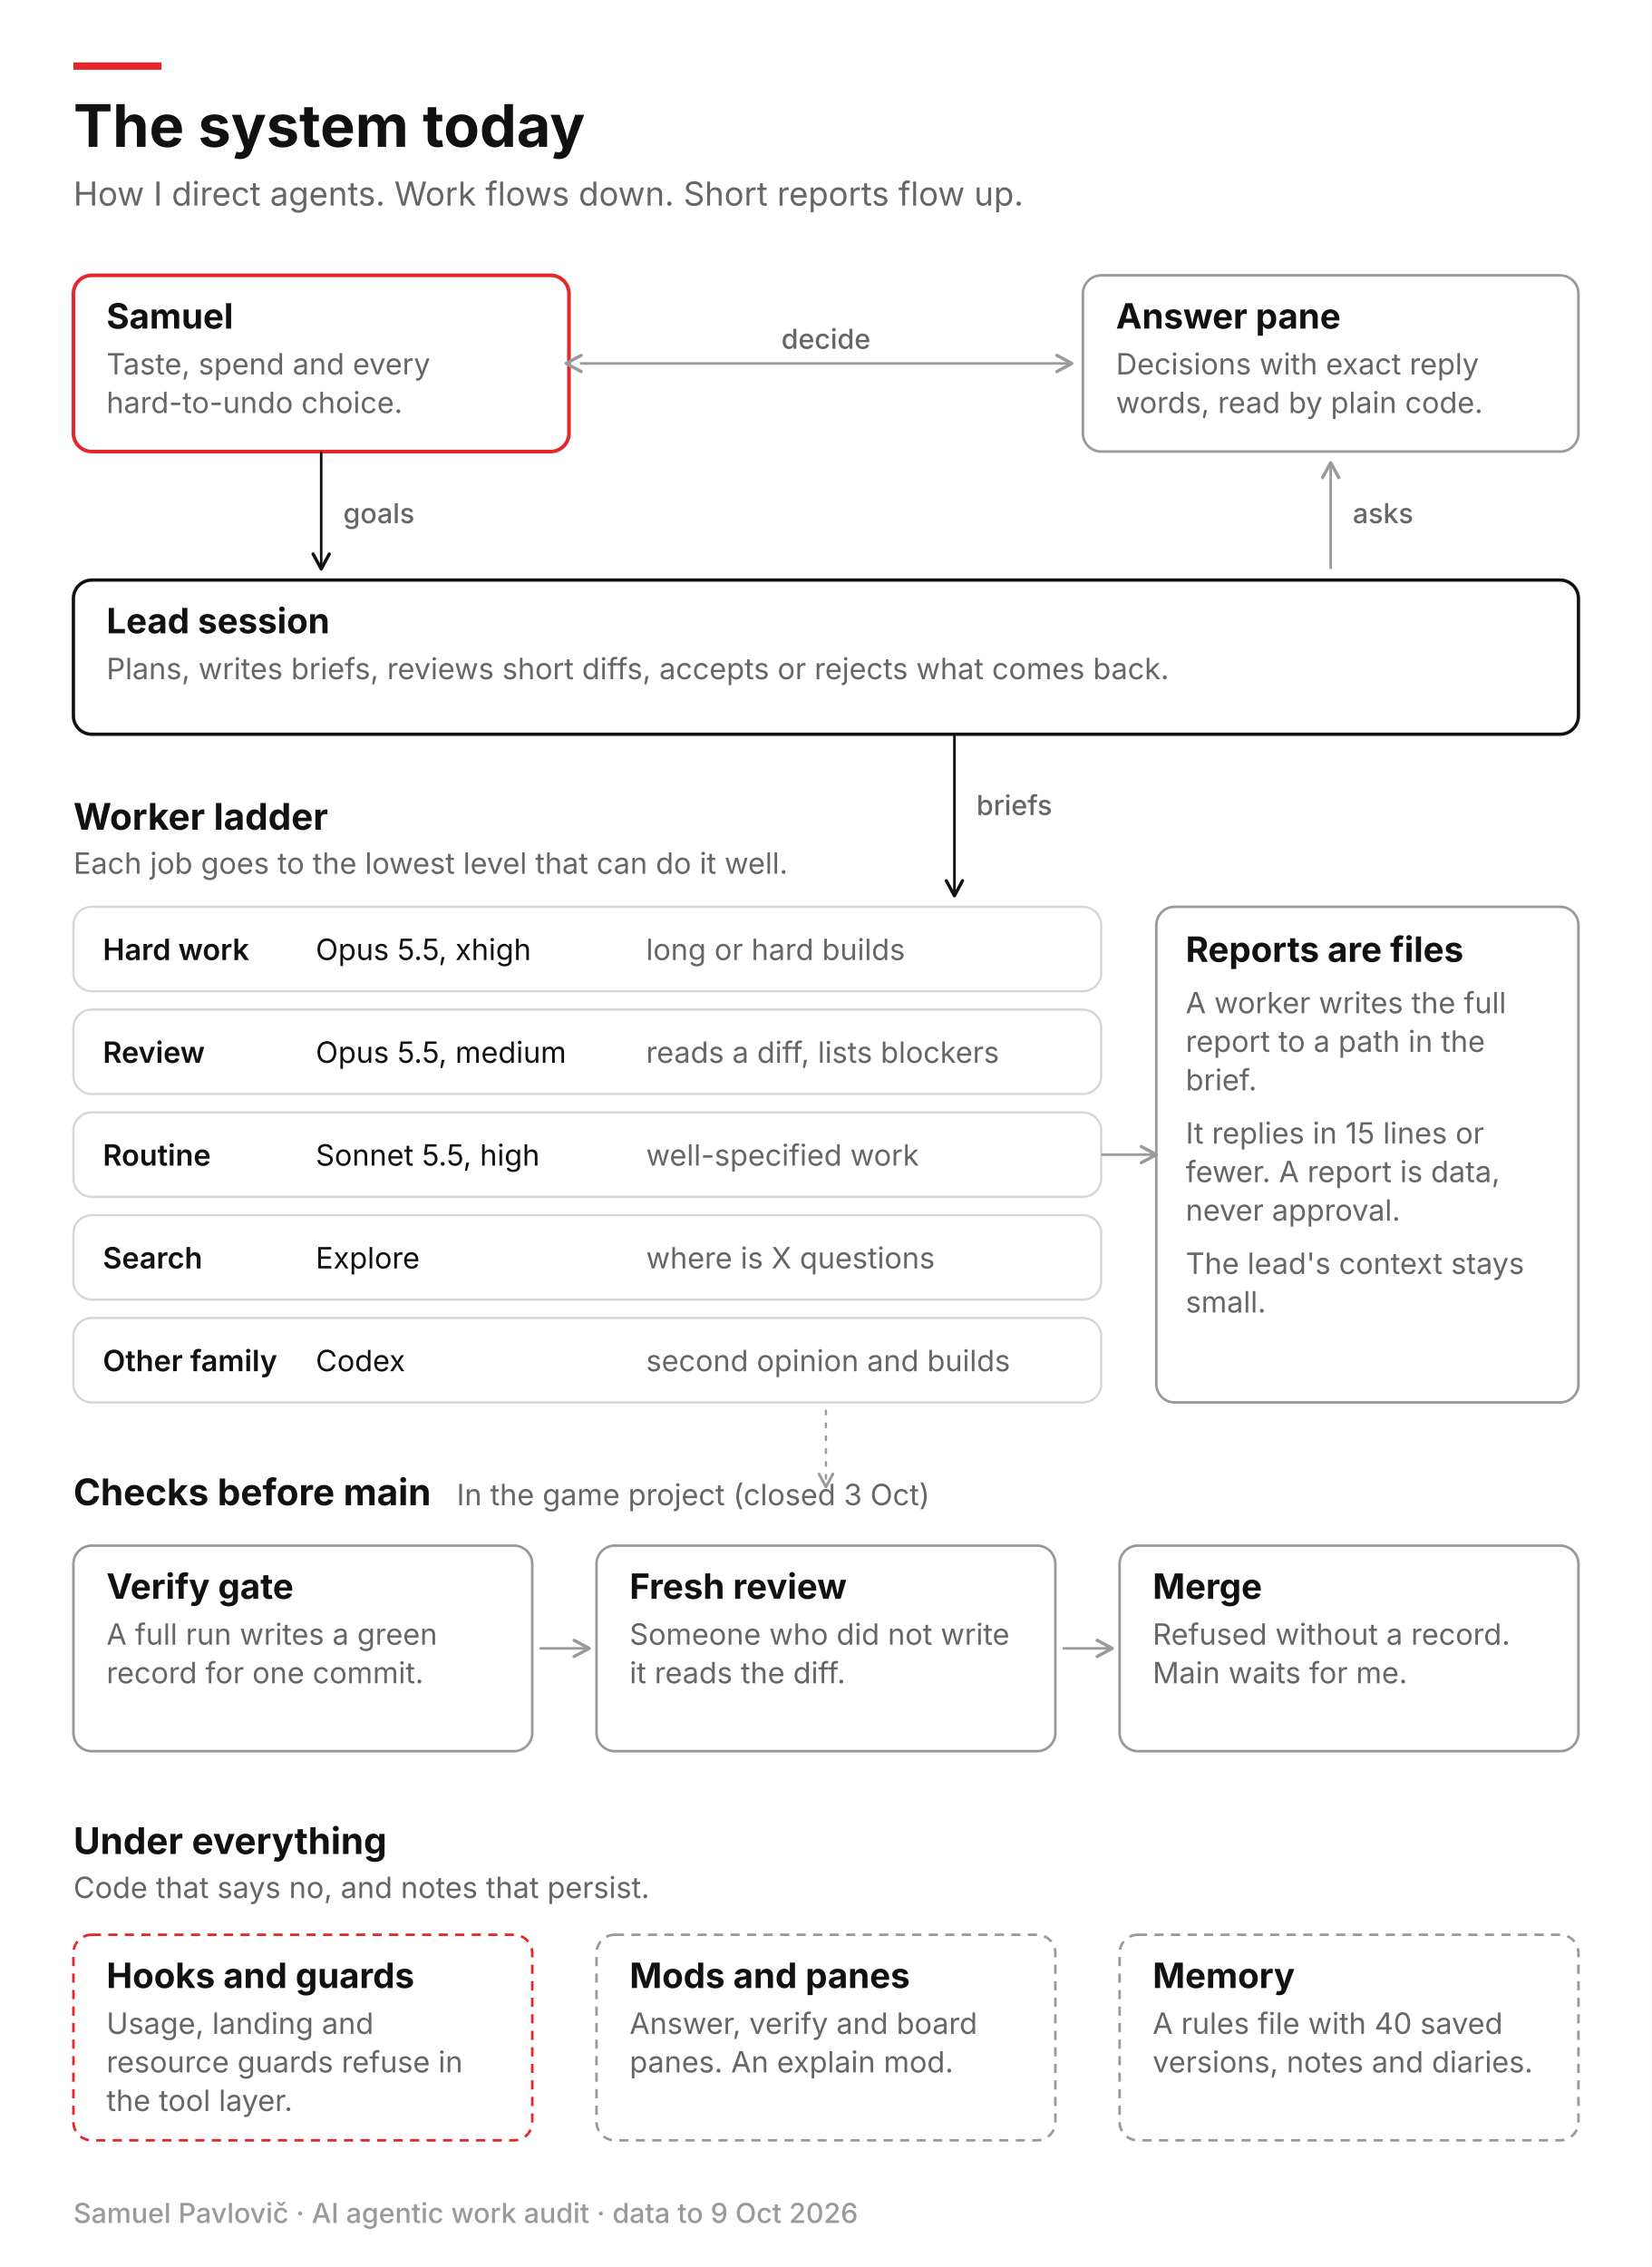
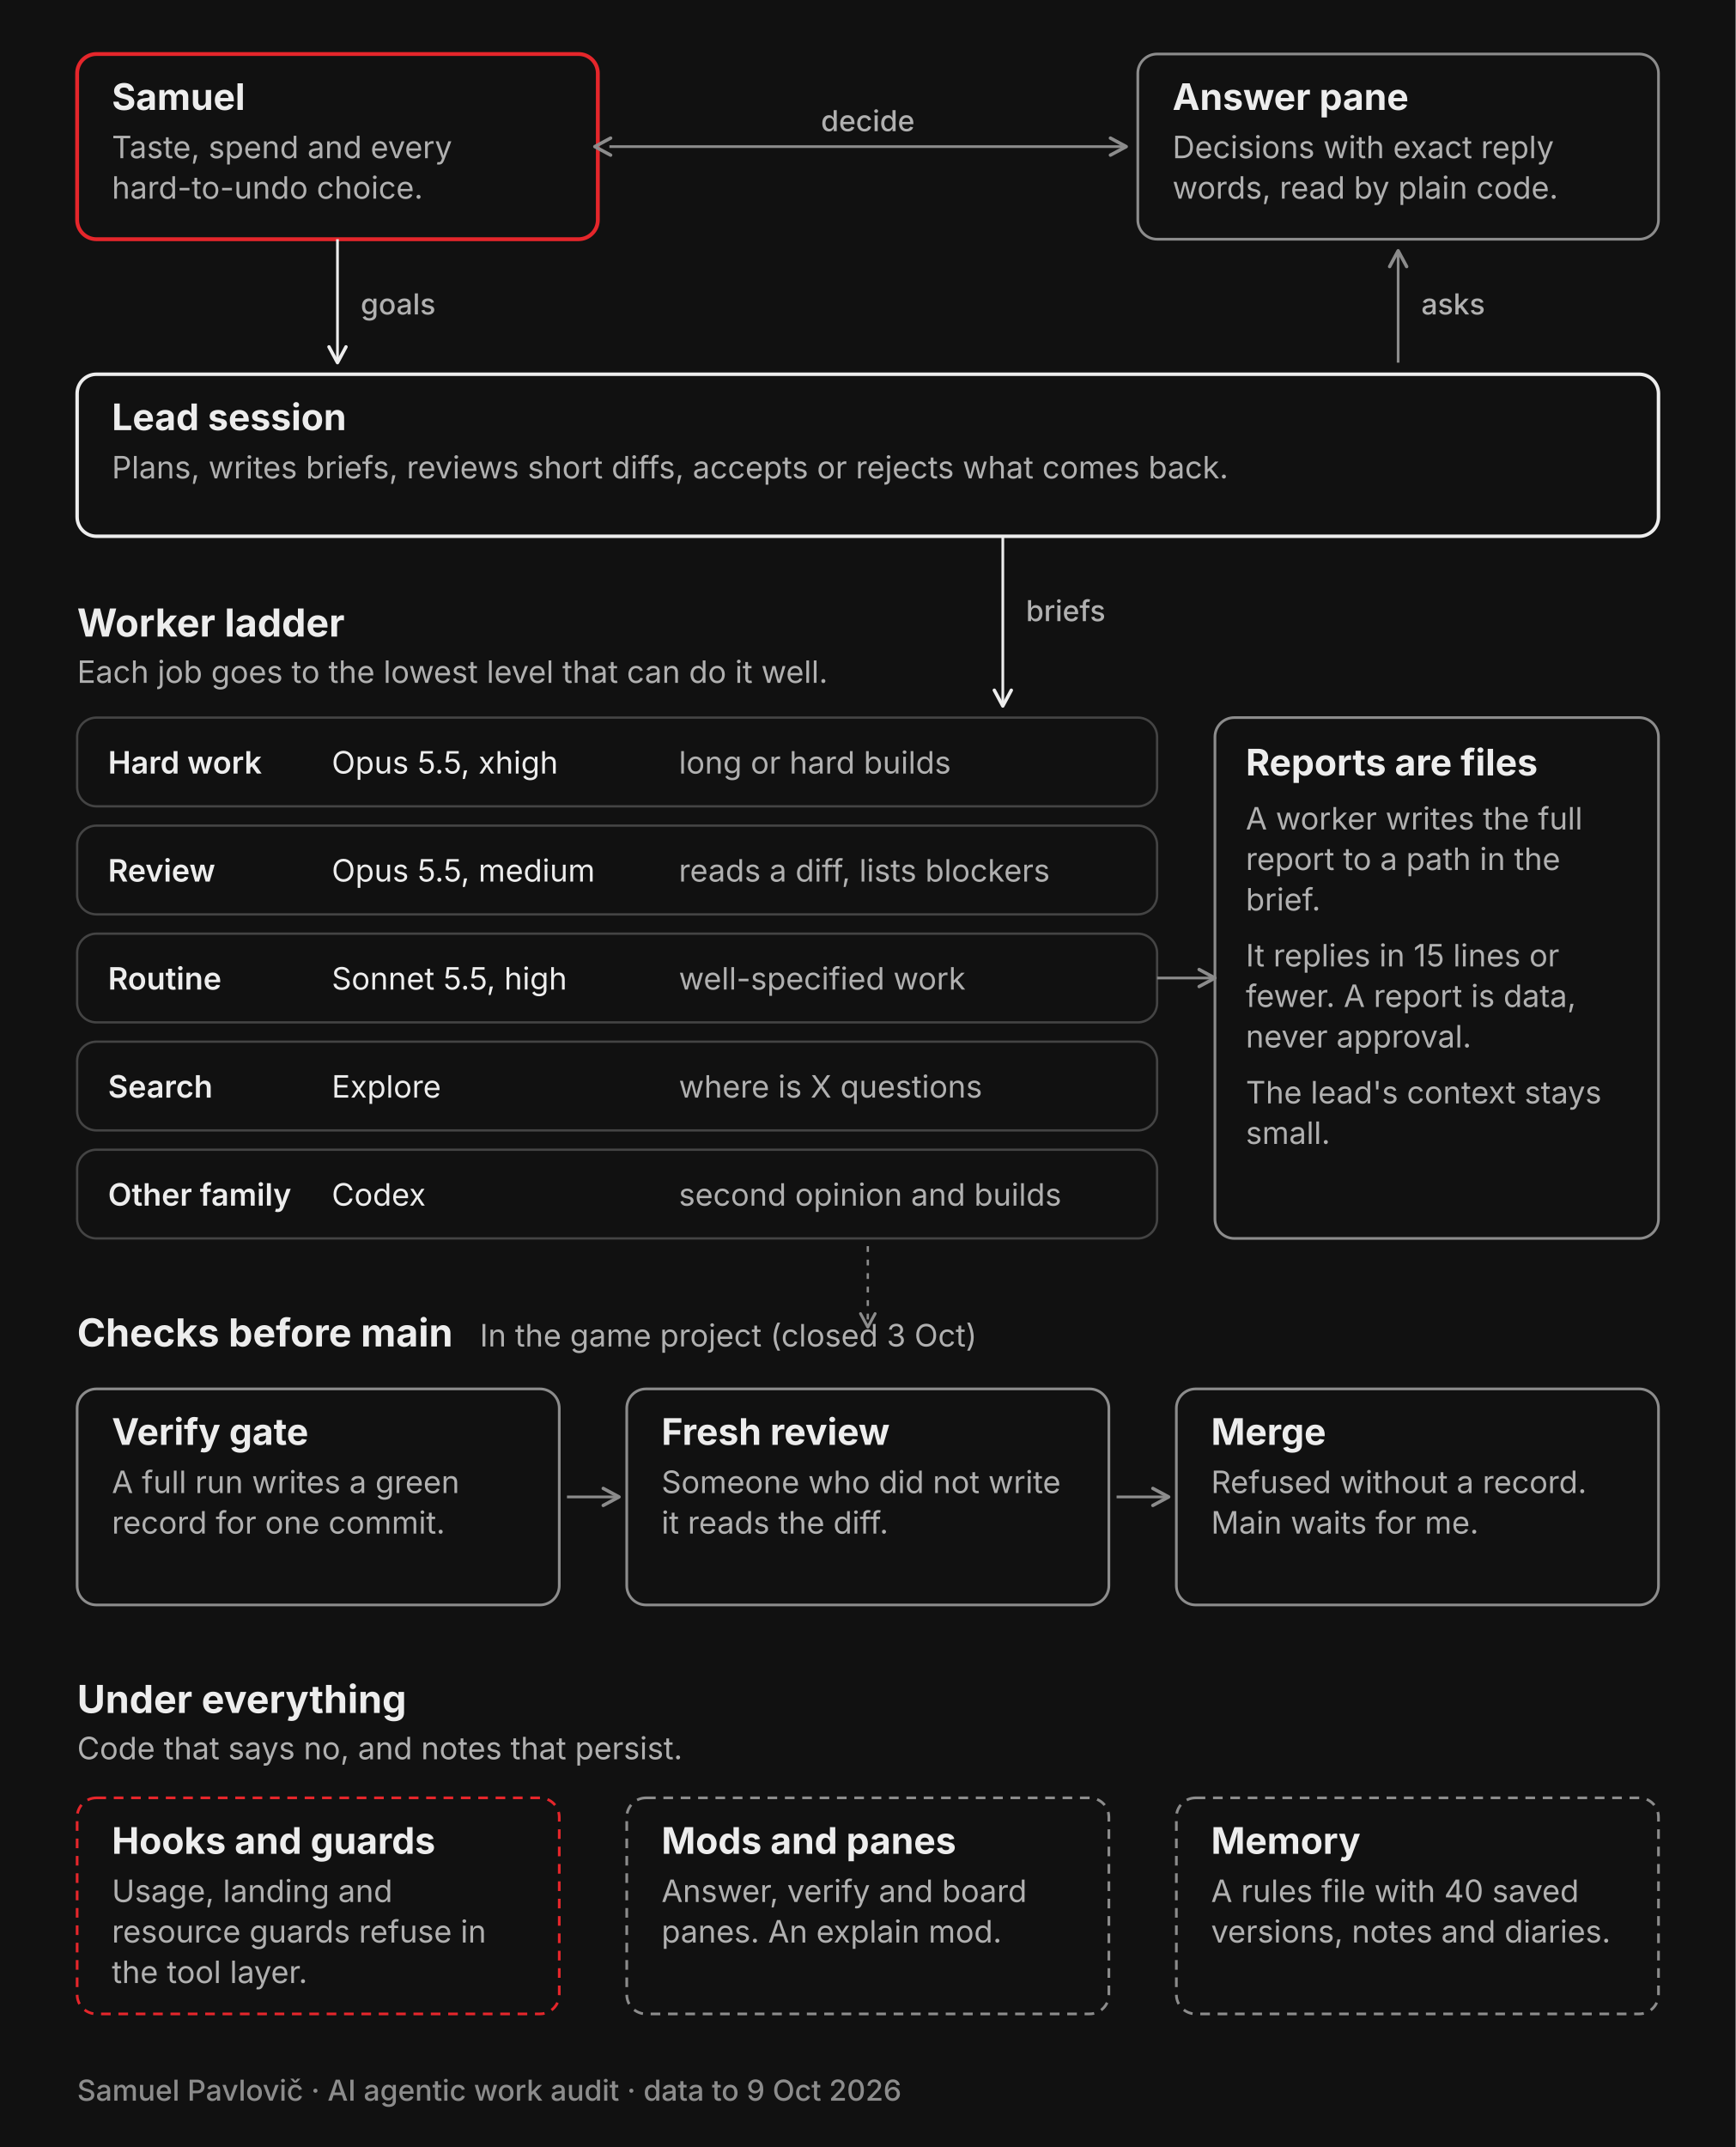
- <svg xmlns="http://www.w3.org/2000/svg" width="900" height="1235" viewBox="0 0 900 1235" font-family="Inter, Helvetica, Arial, sans-serif">
+ <svg xmlns="http://www.w3.org/2000/svg" width="900" height="1113" viewBox="0 0 900 1113" font-family="Inter, Helvetica, Arial, sans-serif">
  <defs>
    <marker id="ag" viewBox="0 0 10 10" refX="8" refY="5" markerWidth="9" markerHeight="9" orient="auto">
-       <path d="M1.5,1.5 L8,5 L1.5,8.5" fill="none" stroke="#9A9A9A" stroke-width="1.4" stroke-linejoin="round" stroke-linecap="round" />
+       <path d="M1.5,1.5 L8,5 L1.5,8.5" fill="none" stroke="#8C8C8C" stroke-width="1.4" stroke-linejoin="round" stroke-linecap="round" />
    </marker>
    <marker id="ags" viewBox="0 0 10 10" refX="2" refY="5" markerWidth="9" markerHeight="9" orient="auto-start-reverse">
-       <path d="M1.5,1.5 L8,5 L1.5,8.5" fill="none" stroke="#9A9A9A" stroke-width="1.4" stroke-linejoin="round" stroke-linecap="round" />
+       <path d="M1.5,1.5 L8,5 L1.5,8.5" fill="none" stroke="#8C8C8C" stroke-width="1.4" stroke-linejoin="round" stroke-linecap="round" />
    </marker>
    <marker id="ak" viewBox="0 0 10 10" refX="8" refY="5" markerWidth="9" markerHeight="9" orient="auto">
-       <path d="M1.5,1.5 L8,5 L1.5,8.5" fill="none" stroke="#111111" stroke-width="1.4" stroke-linejoin="round" stroke-linecap="round" />
+       <path d="M1.5,1.5 L8,5 L1.5,8.5" fill="none" stroke="#EDEDED" stroke-width="1.4" stroke-linejoin="round" stroke-linecap="round" />
    </marker>
    <marker id="aks" viewBox="0 0 10 10" refX="2" refY="5" markerWidth="9" markerHeight="9" orient="auto-start-reverse">
-       <path d="M1.5,1.5 L8,5 L1.5,8.5" fill="none" stroke="#111111" stroke-width="1.4" stroke-linejoin="round" stroke-linecap="round" />
+       <path d="M1.5,1.5 L8,5 L1.5,8.5" fill="none" stroke="#EDEDED" stroke-width="1.4" stroke-linejoin="round" stroke-linecap="round" />
    </marker>
    <marker id="ar" viewBox="0 0 10 10" refX="8" refY="5" markerWidth="9" markerHeight="9" orient="auto">
      <path d="M1.5,1.5 L8,5 L1.5,8.5" fill="none" stroke="#E5262B" stroke-width="1.4" stroke-linejoin="round" stroke-linecap="round" />
    </marker>
    <marker id="ars" viewBox="0 0 10 10" refX="2" refY="5" markerWidth="9" markerHeight="9" orient="auto-start-reverse">
      <path d="M1.5,1.5 L8,5 L1.5,8.5" fill="none" stroke="#E5262B" stroke-width="1.4" stroke-linejoin="round" stroke-linecap="round" />
    </marker>
  </defs>
-   <rect width="900" height="1235" fill="#FFFFFF" />
-   <rect x="40.0" y="34.0" width="48.0" height="4.0" rx="0" fill="#E5262B" stroke="none" stroke-width="1.2" />
-   <text x="40.0" y="80.0" font-size="32" font-weight="700" fill="#111111" text-anchor="start">The system today</text>
-   <text x="40.0" y="112.0" font-size="18" font-weight="400" fill="#666666" text-anchor="start">How I direct agents. Work flows down. Short reports flow up.</text>
-   <rect x="40.0" y="150.0" width="270.0" height="96.0" rx="10" fill="none" stroke="#E5262B" stroke-width="2" />
-   <text x="58.0" y="179.0" font-size="19" font-weight="700" fill="#111111" text-anchor="start">Samuel</text>
-   <text x="58.0" y="204.0" font-size="16" font-weight="400" fill="#666666" text-anchor="start">Taste, spend and every</text>
-   <text x="58.0" y="225.0" font-size="16" font-weight="400" fill="#666666" text-anchor="start">hard-to-undo choice.</text>
-   <rect x="590.0" y="150.0" width="270.0" height="96.0" rx="10" fill="none" stroke="#9A9A9A" stroke-width="1.4" />
-   <text x="608.0" y="179.0" font-size="19" font-weight="700" fill="#111111" text-anchor="start">Answer pane</text>
-   <text x="608.0" y="204.0" font-size="16" font-weight="400" fill="#666666" text-anchor="start">Decisions with exact reply</text>
-   <text x="608.0" y="225.0" font-size="16" font-weight="400" fill="#666666" text-anchor="start">words, read by plain code.</text>
-   <line x1="316.0" y1="198.0" x2="584.0" y2="198.0" stroke="#9A9A9A" stroke-width="1.4" marker-end="url(#ag)" marker-start="url(#ags)" />
-   <text x="450.0" y="190.0" font-size="15" font-weight="500" fill="#666666" text-anchor="middle">decide</text>
-   <rect x="40.0" y="316.0" width="820.0" height="84.0" rx="10" fill="none" stroke="#111111" stroke-width="1.8" />
-   <text x="58.0" y="345.0" font-size="19" font-weight="700" fill="#111111" text-anchor="start">Lead session</text>
-   <text x="58.0" y="370.0" font-size="16" font-weight="400" fill="#666666" text-anchor="start">Plans, writes briefs, reviews short diffs, accepts or rejects what comes back.</text>
-   <line x1="175.0" y1="246.0" x2="175.0" y2="310.0" stroke="#111111" stroke-width="1.4" marker-end="url(#ak)" />
-   <text x="187.0" y="285.0" font-size="15" font-weight="500" fill="#666666" text-anchor="start">goals</text>
-   <line x1="725.0" y1="310.0" x2="725.0" y2="252.0" stroke="#9A9A9A" stroke-width="1.4" marker-end="url(#ag)" />
-   <text x="737.0" y="285.0" font-size="15" font-weight="500" fill="#666666" text-anchor="start">asks</text>
-   <text x="40.0" y="452.0" font-size="20" font-weight="700" fill="#111111" text-anchor="start">Worker ladder</text>
-   <text x="40.0" y="476.0" font-size="16" font-weight="400" fill="#666666" text-anchor="start">Each job goes to the lowest level that can do it well.</text>
-   <rect x="40.0" y="494.0" width="560.0" height="46.0" rx="10" fill="none" stroke="#D6D6D6" stroke-width="1.2" />
-   <text x="56.0" y="523.0" font-size="16" font-weight="600" fill="#111111" text-anchor="start">Hard work</text>
-   <text x="172.0" y="523.0" font-size="16" font-weight="400" fill="#111111" text-anchor="start">Opus 5.5, xhigh</text>
-   <text x="352.0" y="523.0" font-size="16" font-weight="400" fill="#666666" text-anchor="start">long or hard builds</text>
-   <rect x="40.0" y="550.0" width="560.0" height="46.0" rx="10" fill="none" stroke="#D6D6D6" stroke-width="1.2" />
-   <text x="56.0" y="579.0" font-size="16" font-weight="600" fill="#111111" text-anchor="start">Review</text>
-   <text x="172.0" y="579.0" font-size="16" font-weight="400" fill="#111111" text-anchor="start">Opus 5.5, medium</text>
-   <text x="352.0" y="579.0" font-size="16" font-weight="400" fill="#666666" text-anchor="start">reads a diff, lists blockers</text>
-   <rect x="40.0" y="606.0" width="560.0" height="46.0" rx="10" fill="none" stroke="#D6D6D6" stroke-width="1.2" />
-   <text x="56.0" y="635.0" font-size="16" font-weight="600" fill="#111111" text-anchor="start">Routine</text>
-   <text x="172.0" y="635.0" font-size="16" font-weight="400" fill="#111111" text-anchor="start">Sonnet 5.5, high</text>
-   <text x="352.0" y="635.0" font-size="16" font-weight="400" fill="#666666" text-anchor="start">well-specified work</text>
-   <rect x="40.0" y="662.0" width="560.0" height="46.0" rx="10" fill="none" stroke="#D6D6D6" stroke-width="1.2" />
-   <text x="56.0" y="691.0" font-size="16" font-weight="600" fill="#111111" text-anchor="start">Search</text>
-   <text x="172.0" y="691.0" font-size="16" font-weight="400" fill="#111111" text-anchor="start">Explore</text>
-   <text x="352.0" y="691.0" font-size="16" font-weight="400" fill="#666666" text-anchor="start">where is X questions</text>
-   <rect x="40.0" y="718.0" width="560.0" height="46.0" rx="10" fill="none" stroke="#D6D6D6" stroke-width="1.2" />
-   <text x="56.0" y="747.0" font-size="16" font-weight="600" fill="#111111" text-anchor="start">Other family</text>
-   <text x="172.0" y="747.0" font-size="16" font-weight="400" fill="#111111" text-anchor="start">Codex</text>
-   <text x="352.0" y="747.0" font-size="16" font-weight="400" fill="#666666" text-anchor="start">second opinion and builds</text>
-   <line x1="520.0" y1="400.0" x2="520.0" y2="488.0" stroke="#111111" stroke-width="1.4" marker-end="url(#ak)" />
-   <text x="532.0" y="444.0" font-size="15" font-weight="500" fill="#666666" text-anchor="start">briefs</text>
-   <rect x="630.0" y="494.0" width="230.0" height="270.0" rx="10" fill="none" stroke="#9A9A9A" stroke-width="1.4" />
-   <text x="646.0" y="524.0" font-size="19" font-weight="700" fill="#111111" text-anchor="start">Reports are files</text>
-   <text x="646.0" y="552.0" font-size="16" font-weight="400" fill="#666666" text-anchor="start">A worker writes the full</text>
-   <text x="646.0" y="573.0" font-size="16" font-weight="400" fill="#666666" text-anchor="start">report to a path in the</text>
-   <text x="646.0" y="594.0" font-size="16" font-weight="400" fill="#666666" text-anchor="start">brief.</text>
-   <text x="646.0" y="623.0" font-size="16" font-weight="400" fill="#666666" text-anchor="start">It replies in 15 lines or</text>
-   <text x="646.0" y="644.0" font-size="16" font-weight="400" fill="#666666" text-anchor="start">fewer. A report is data,</text>
-   <text x="646.0" y="665.0" font-size="16" font-weight="400" fill="#666666" text-anchor="start">never approval.</text>
-   <text x="646.0" y="694.0" font-size="16" font-weight="400" fill="#666666" text-anchor="start">The lead's context stays</text>
-   <text x="646.0" y="715.0" font-size="16" font-weight="400" fill="#666666" text-anchor="start">small.</text>
-   <line x1="600.0" y1="629.0" x2="630.0" y2="629.0" stroke="#9A9A9A" stroke-width="1.4" marker-end="url(#ag)" />
-   <text x="40.0" y="820.0" font-size="20" font-weight="700" fill="#111111" text-anchor="start">Checks before main</text>
-   <text x="248.8" y="820.0" font-size="16" font-weight="400" fill="#666666" text-anchor="start">In the game project (closed 3 Oct)</text>
-   <rect x="40.0" y="842.0" width="250.0" height="112.0" rx="10" fill="none" stroke="#9A9A9A" stroke-width="1.4" />
-   <text x="58.0" y="871.0" font-size="19" font-weight="700" fill="#111111" text-anchor="start">Verify gate</text>
-   <text x="58.0" y="896.0" font-size="16" font-weight="400" fill="#666666" text-anchor="start">A full run writes a green</text>
-   <text x="58.0" y="917.0" font-size="16" font-weight="400" fill="#666666" text-anchor="start">record for one commit.</text>
-   <line x1="294.0" y1="898.0" x2="321.0" y2="898.0" stroke="#9A9A9A" stroke-width="1.4" marker-end="url(#ag)" />
-   <rect x="325.0" y="842.0" width="250.0" height="112.0" rx="10" fill="none" stroke="#9A9A9A" stroke-width="1.4" />
-   <text x="343.0" y="871.0" font-size="19" font-weight="700" fill="#111111" text-anchor="start">Fresh review</text>
-   <text x="343.0" y="896.0" font-size="16" font-weight="400" fill="#666666" text-anchor="start">Someone who did not write</text>
-   <text x="343.0" y="917.0" font-size="16" font-weight="400" fill="#666666" text-anchor="start">it reads the diff.</text>
-   <line x1="579.0" y1="898.0" x2="606.0" y2="898.0" stroke="#9A9A9A" stroke-width="1.4" marker-end="url(#ag)" />
-   <rect x="610.0" y="842.0" width="250.0" height="112.0" rx="10" fill="none" stroke="#9A9A9A" stroke-width="1.4" />
-   <text x="628.0" y="871.0" font-size="19" font-weight="700" fill="#111111" text-anchor="start">Merge</text>
-   <text x="628.0" y="896.0" font-size="16" font-weight="400" fill="#666666" text-anchor="start">Refused without a record.</text>
-   <text x="628.0" y="917.0" font-size="16" font-weight="400" fill="#666666" text-anchor="start">Main waits for me.</text>
-   <line x1="450.0" y1="768.0" x2="450.0" y2="810.0" stroke="#9A9A9A" stroke-width="1.2" stroke-dasharray="3 4" marker-end="url(#ag)" />
-   <text x="40.0" y="1010.0" font-size="20" font-weight="700" fill="#111111" text-anchor="start">Under everything</text>
-   <text x="40.0" y="1034.0" font-size="16" font-weight="400" fill="#666666" text-anchor="start">Code that says no, and notes that persist.</text>
-   <rect x="40.0" y="1054.0" width="250.0" height="112.0" rx="10" fill="none" stroke="#E5262B" stroke-width="1.4" stroke-dasharray="5 4" />
-   <text x="58.0" y="1083.0" font-size="19" font-weight="700" fill="#111111" text-anchor="start">Hooks and guards</text>
-   <text x="58.0" y="1108.0" font-size="16" font-weight="400" fill="#666666" text-anchor="start">Usage, landing and</text>
-   <text x="58.0" y="1129.0" font-size="16" font-weight="400" fill="#666666" text-anchor="start">resource guards refuse in</text>
-   <text x="58.0" y="1150.0" font-size="16" font-weight="400" fill="#666666" text-anchor="start">the tool layer.</text>
-   <rect x="325.0" y="1054.0" width="250.0" height="112.0" rx="10" fill="none" stroke="#9A9A9A" stroke-width="1.4" stroke-dasharray="5 4" />
-   <text x="343.0" y="1083.0" font-size="19" font-weight="700" fill="#111111" text-anchor="start">Mods and panes</text>
-   <text x="343.0" y="1108.0" font-size="16" font-weight="400" fill="#666666" text-anchor="start">Answer, verify and board</text>
-   <text x="343.0" y="1129.0" font-size="16" font-weight="400" fill="#666666" text-anchor="start">panes. An explain mod.</text>
-   <rect x="610.0" y="1054.0" width="250.0" height="112.0" rx="10" fill="none" stroke="#9A9A9A" stroke-width="1.4" stroke-dasharray="5 4" />
-   <text x="628.0" y="1083.0" font-size="19" font-weight="700" fill="#111111" text-anchor="start">Memory</text>
-   <text x="628.0" y="1108.0" font-size="16" font-weight="400" fill="#666666" text-anchor="start">A rules file with 40 saved</text>
-   <text x="628.0" y="1129.0" font-size="16" font-weight="400" fill="#666666" text-anchor="start">versions, notes and diaries.</text>
-   <text x="40.0" y="1211.0" font-size="15" font-weight="500" fill="#9A9A9A" text-anchor="start">Samuel Pavlovič  ·  AI agentic work audit  ·  data to 9 Oct 2026</text>
+   <rect width="900" height="1113" fill="#111111" />
+   <g transform="translate(0,-122)">
+     <rect x="40.0" y="150.0" width="270.0" height="96.0" rx="10" fill="none" stroke="#E5262B" stroke-width="2" />
+     <text x="58.0" y="179.0" font-size="19" font-weight="700" fill="#EDEDED" text-anchor="start">Samuel</text>
+     <text x="58.0" y="204.0" font-size="16" font-weight="400" fill="#B0B0B0" text-anchor="start">Taste, spend and every</text>
+     <text x="58.0" y="225.0" font-size="16" font-weight="400" fill="#B0B0B0" text-anchor="start">hard-to-undo choice.</text>
+     <rect x="590.0" y="150.0" width="270.0" height="96.0" rx="10" fill="none" stroke="#8C8C8C" stroke-width="1.4" />
+     <text x="608.0" y="179.0" font-size="19" font-weight="700" fill="#EDEDED" text-anchor="start">Answer pane</text>
+     <text x="608.0" y="204.0" font-size="16" font-weight="400" fill="#B0B0B0" text-anchor="start">Decisions with exact reply</text>
+     <text x="608.0" y="225.0" font-size="16" font-weight="400" fill="#B0B0B0" text-anchor="start">words, read by plain code.</text>
+     <line x1="316.0" y1="198.0" x2="584.0" y2="198.0" stroke="#8C8C8C" stroke-width="1.4" marker-end="url(#ag)" marker-start="url(#ags)" />
+     <text x="450.0" y="190.0" font-size="15" font-weight="500" fill="#B0B0B0" text-anchor="middle">decide</text>
+     <rect x="40.0" y="316.0" width="820.0" height="84.0" rx="10" fill="none" stroke="#EDEDED" stroke-width="1.8" />
+     <text x="58.0" y="345.0" font-size="19" font-weight="700" fill="#EDEDED" text-anchor="start">Lead session</text>
+     <text x="58.0" y="370.0" font-size="16" font-weight="400" fill="#B0B0B0" text-anchor="start">Plans, writes briefs, reviews short diffs, accepts or rejects what comes back.</text>
+     <line x1="175.0" y1="246.0" x2="175.0" y2="310.0" stroke="#EDEDED" stroke-width="1.4" marker-end="url(#ak)" />
+     <text x="187.0" y="285.0" font-size="15" font-weight="500" fill="#B0B0B0" text-anchor="start">goals</text>
+     <line x1="725.0" y1="310.0" x2="725.0" y2="252.0" stroke="#8C8C8C" stroke-width="1.4" marker-end="url(#ag)" />
+     <text x="737.0" y="285.0" font-size="15" font-weight="500" fill="#B0B0B0" text-anchor="start">asks</text>
+     <text x="40.0" y="452.0" font-size="20" font-weight="700" fill="#EDEDED" text-anchor="start">Worker ladder</text>
+     <text x="40.0" y="476.0" font-size="16" font-weight="400" fill="#B0B0B0" text-anchor="start">Each job goes to the lowest level that can do it well.</text>
+     <rect x="40.0" y="494.0" width="560.0" height="46.0" rx="10" fill="none" stroke="#444444" stroke-width="1.2" />
+     <text x="56.0" y="523.0" font-size="16" font-weight="600" fill="#EDEDED" text-anchor="start">Hard work</text>
+     <text x="172.0" y="523.0" font-size="16" font-weight="400" fill="#EDEDED" text-anchor="start">Opus 5.5, xhigh</text>
+     <text x="352.0" y="523.0" font-size="16" font-weight="400" fill="#B0B0B0" text-anchor="start">long or hard builds</text>
+     <rect x="40.0" y="550.0" width="560.0" height="46.0" rx="10" fill="none" stroke="#444444" stroke-width="1.2" />
+     <text x="56.0" y="579.0" font-size="16" font-weight="600" fill="#EDEDED" text-anchor="start">Review</text>
+     <text x="172.0" y="579.0" font-size="16" font-weight="400" fill="#EDEDED" text-anchor="start">Opus 5.5, medium</text>
+     <text x="352.0" y="579.0" font-size="16" font-weight="400" fill="#B0B0B0" text-anchor="start">reads a diff, lists blockers</text>
+     <rect x="40.0" y="606.0" width="560.0" height="46.0" rx="10" fill="none" stroke="#444444" stroke-width="1.2" />
+     <text x="56.0" y="635.0" font-size="16" font-weight="600" fill="#EDEDED" text-anchor="start">Routine</text>
+     <text x="172.0" y="635.0" font-size="16" font-weight="400" fill="#EDEDED" text-anchor="start">Sonnet 5.5, high</text>
+     <text x="352.0" y="635.0" font-size="16" font-weight="400" fill="#B0B0B0" text-anchor="start">well-specified work</text>
+     <rect x="40.0" y="662.0" width="560.0" height="46.0" rx="10" fill="none" stroke="#444444" stroke-width="1.2" />
+     <text x="56.0" y="691.0" font-size="16" font-weight="600" fill="#EDEDED" text-anchor="start">Search</text>
+     <text x="172.0" y="691.0" font-size="16" font-weight="400" fill="#EDEDED" text-anchor="start">Explore</text>
+     <text x="352.0" y="691.0" font-size="16" font-weight="400" fill="#B0B0B0" text-anchor="start">where is X questions</text>
+     <rect x="40.0" y="718.0" width="560.0" height="46.0" rx="10" fill="none" stroke="#444444" stroke-width="1.2" />
+     <text x="56.0" y="747.0" font-size="16" font-weight="600" fill="#EDEDED" text-anchor="start">Other family</text>
+     <text x="172.0" y="747.0" font-size="16" font-weight="400" fill="#EDEDED" text-anchor="start">Codex</text>
+     <text x="352.0" y="747.0" font-size="16" font-weight="400" fill="#B0B0B0" text-anchor="start">second opinion and builds</text>
+     <line x1="520.0" y1="400.0" x2="520.0" y2="488.0" stroke="#EDEDED" stroke-width="1.4" marker-end="url(#ak)" />
+     <text x="532.0" y="444.0" font-size="15" font-weight="500" fill="#B0B0B0" text-anchor="start">briefs</text>
+     <rect x="630.0" y="494.0" width="230.0" height="270.0" rx="10" fill="none" stroke="#8C8C8C" stroke-width="1.4" />
+     <text x="646.0" y="524.0" font-size="19" font-weight="700" fill="#EDEDED" text-anchor="start">Reports are files</text>
+     <text x="646.0" y="552.0" font-size="16" font-weight="400" fill="#B0B0B0" text-anchor="start">A worker writes the full</text>
+     <text x="646.0" y="573.0" font-size="16" font-weight="400" fill="#B0B0B0" text-anchor="start">report to a path in the</text>
+     <text x="646.0" y="594.0" font-size="16" font-weight="400" fill="#B0B0B0" text-anchor="start">brief.</text>
+     <text x="646.0" y="623.0" font-size="16" font-weight="400" fill="#B0B0B0" text-anchor="start">It replies in 15 lines or</text>
+     <text x="646.0" y="644.0" font-size="16" font-weight="400" fill="#B0B0B0" text-anchor="start">fewer. A report is data,</text>
+     <text x="646.0" y="665.0" font-size="16" font-weight="400" fill="#B0B0B0" text-anchor="start">never approval.</text>
+     <text x="646.0" y="694.0" font-size="16" font-weight="400" fill="#B0B0B0" text-anchor="start">The lead's context stays</text>
+     <text x="646.0" y="715.0" font-size="16" font-weight="400" fill="#B0B0B0" text-anchor="start">small.</text>
+     <line x1="600.0" y1="629.0" x2="630.0" y2="629.0" stroke="#8C8C8C" stroke-width="1.4" marker-end="url(#ag)" />
+     <text x="40.0" y="820.0" font-size="20" font-weight="700" fill="#EDEDED" text-anchor="start">Checks before main</text>
+     <text x="248.8" y="820.0" font-size="16" font-weight="400" fill="#B0B0B0" text-anchor="start">In the game project (closed 3 Oct)</text>
+     <rect x="40.0" y="842.0" width="250.0" height="112.0" rx="10" fill="none" stroke="#8C8C8C" stroke-width="1.4" />
+     <text x="58.0" y="871.0" font-size="19" font-weight="700" fill="#EDEDED" text-anchor="start">Verify gate</text>
+     <text x="58.0" y="896.0" font-size="16" font-weight="400" fill="#B0B0B0" text-anchor="start">A full run writes a green</text>
+     <text x="58.0" y="917.0" font-size="16" font-weight="400" fill="#B0B0B0" text-anchor="start">record for one commit.</text>
+     <line x1="294.0" y1="898.0" x2="321.0" y2="898.0" stroke="#8C8C8C" stroke-width="1.4" marker-end="url(#ag)" />
+     <rect x="325.0" y="842.0" width="250.0" height="112.0" rx="10" fill="none" stroke="#8C8C8C" stroke-width="1.4" />
+     <text x="343.0" y="871.0" font-size="19" font-weight="700" fill="#EDEDED" text-anchor="start">Fresh review</text>
+     <text x="343.0" y="896.0" font-size="16" font-weight="400" fill="#B0B0B0" text-anchor="start">Someone who did not write</text>
+     <text x="343.0" y="917.0" font-size="16" font-weight="400" fill="#B0B0B0" text-anchor="start">it reads the diff.</text>
+     <line x1="579.0" y1="898.0" x2="606.0" y2="898.0" stroke="#8C8C8C" stroke-width="1.4" marker-end="url(#ag)" />
+     <rect x="610.0" y="842.0" width="250.0" height="112.0" rx="10" fill="none" stroke="#8C8C8C" stroke-width="1.4" />
+     <text x="628.0" y="871.0" font-size="19" font-weight="700" fill="#EDEDED" text-anchor="start">Merge</text>
+     <text x="628.0" y="896.0" font-size="16" font-weight="400" fill="#B0B0B0" text-anchor="start">Refused without a record.</text>
+     <text x="628.0" y="917.0" font-size="16" font-weight="400" fill="#B0B0B0" text-anchor="start">Main waits for me.</text>
+     <line x1="450.0" y1="768.0" x2="450.0" y2="810.0" stroke="#8C8C8C" stroke-width="1.2" stroke-dasharray="3 4" marker-end="url(#ag)" />
+     <text x="40.0" y="1010.0" font-size="20" font-weight="700" fill="#EDEDED" text-anchor="start">Under everything</text>
+     <text x="40.0" y="1034.0" font-size="16" font-weight="400" fill="#B0B0B0" text-anchor="start">Code that says no, and notes that persist.</text>
+     <rect x="40.0" y="1054.0" width="250.0" height="112.0" rx="10" fill="none" stroke="#E5262B" stroke-width="1.4" stroke-dasharray="5 4" />
+     <text x="58.0" y="1083.0" font-size="19" font-weight="700" fill="#EDEDED" text-anchor="start">Hooks and guards</text>
+     <text x="58.0" y="1108.0" font-size="16" font-weight="400" fill="#B0B0B0" text-anchor="start">Usage, landing and</text>
+     <text x="58.0" y="1129.0" font-size="16" font-weight="400" fill="#B0B0B0" text-anchor="start">resource guards refuse in</text>
+     <text x="58.0" y="1150.0" font-size="16" font-weight="400" fill="#B0B0B0" text-anchor="start">the tool layer.</text>
+     <rect x="325.0" y="1054.0" width="250.0" height="112.0" rx="10" fill="none" stroke="#8C8C8C" stroke-width="1.4" stroke-dasharray="5 4" />
+     <text x="343.0" y="1083.0" font-size="19" font-weight="700" fill="#EDEDED" text-anchor="start">Mods and panes</text>
+     <text x="343.0" y="1108.0" font-size="16" font-weight="400" fill="#B0B0B0" text-anchor="start">Answer, verify and board</text>
+     <text x="343.0" y="1129.0" font-size="16" font-weight="400" fill="#B0B0B0" text-anchor="start">panes. An explain mod.</text>
+     <rect x="610.0" y="1054.0" width="250.0" height="112.0" rx="10" fill="none" stroke="#8C8C8C" stroke-width="1.4" stroke-dasharray="5 4" />
+     <text x="628.0" y="1083.0" font-size="19" font-weight="700" fill="#EDEDED" text-anchor="start">Memory</text>
+     <text x="628.0" y="1108.0" font-size="16" font-weight="400" fill="#B0B0B0" text-anchor="start">A rules file with 40 saved</text>
+     <text x="628.0" y="1129.0" font-size="16" font-weight="400" fill="#B0B0B0" text-anchor="start">versions, notes and diaries.</text>
+     <text x="40.0" y="1211.0" font-size="15" font-weight="500" fill="#8C8C8C" text-anchor="start">Samuel Pavlovič  ·  AI agentic work audit  ·  data to 9 Oct 2026</text>
+   </g>
</svg>
